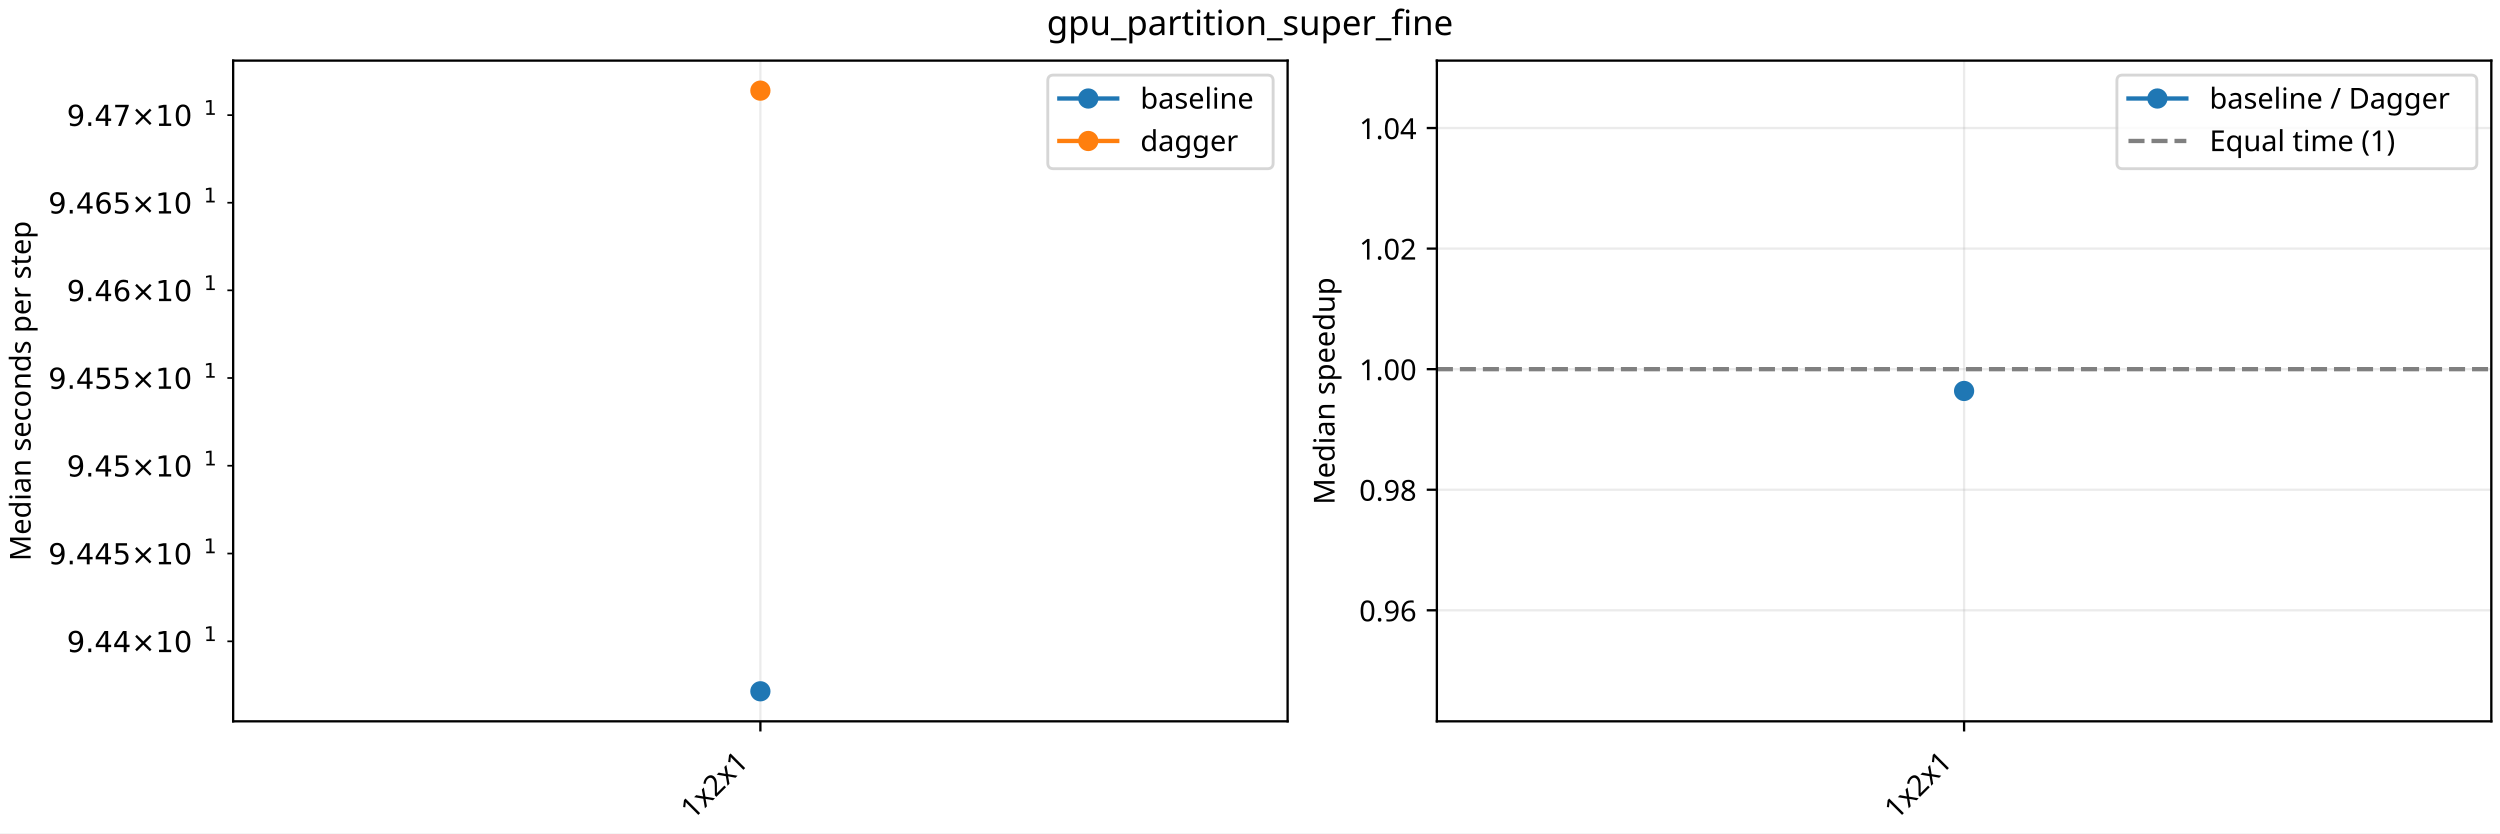
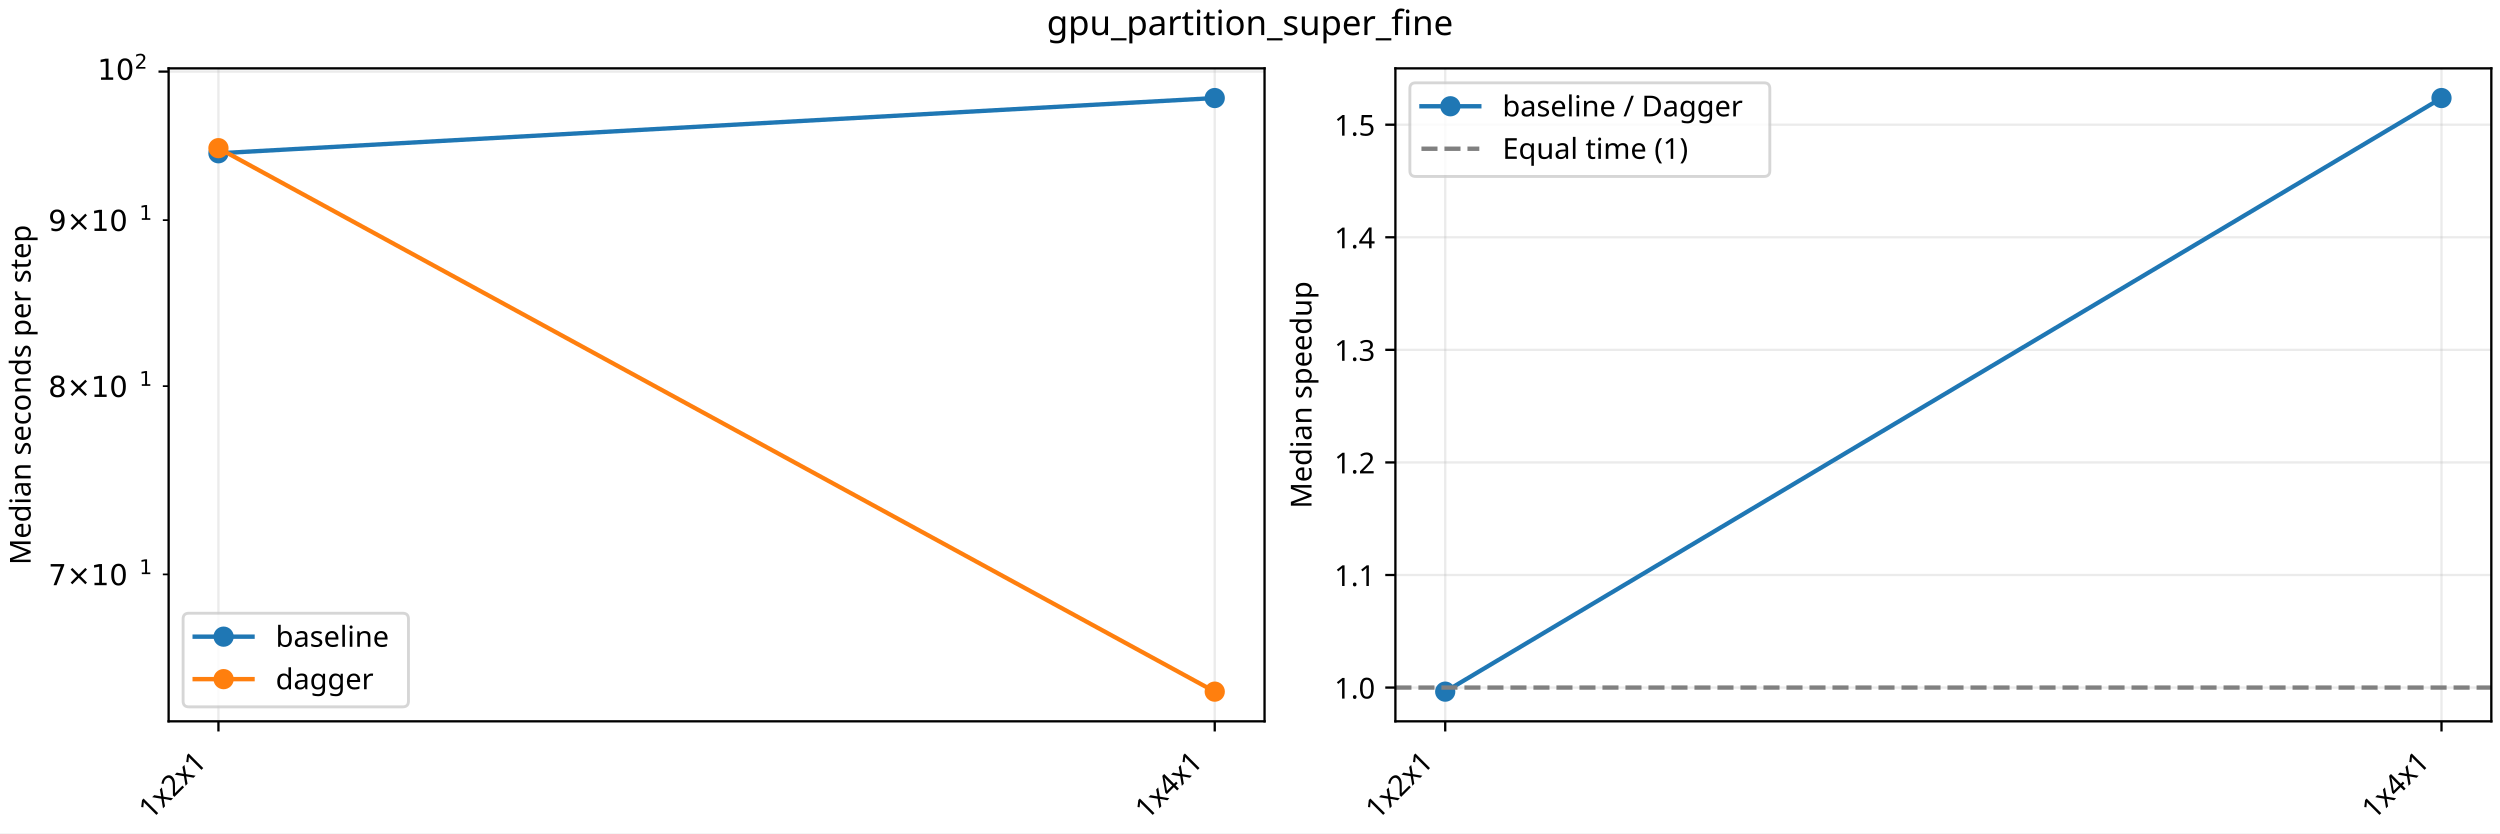
<svg xmlns="http://www.w3.org/2000/svg" xmlns:xlink="http://www.w3.org/1999/xlink" width="864pt" height="288pt" viewBox="0 0 864 288" version="1.1">
  <defs>
    <style type="text/css">*{stroke-linejoin: round; stroke-linecap: butt}</style>
  </defs>
  <g id="figure_1">
    <g id="patch_1">
      <path d="M 0 288  L 864 288  L 864 0  L 0 0  z " style="fill: #ffffff" />
    </g>
    <g id="axes_1">
      <g id="patch_2">
-         <path d="M 80.578 249.289  L 444.997 249.289  L 444.997 20.948  L 80.578 20.948  z " style="fill: #ffffff" />
+         <path d="M 58.278 249.289  L 437.028 249.289  L 437.028 23.627  L 58.278 23.627  z " style="fill: #ffffff" />
      </g>
      <g id="matplotlib.axis_1">
        <g id="xtick_1">
          <g id="line2d_1">
-             <path d="M 262.788 249.289  L 262.788 20.948  " clip-path="url(#p1291332b01)" style="fill: none; stroke: #b0b0b0; stroke-opacity: 0.25; stroke-width: 0.8; stroke-linecap: square" />
+             <path d="M 75.494 249.289  L 75.494 23.627  " clip-path="url(#p5e28f91657)" style="fill: none; stroke: #b0b0b0; stroke-opacity: 0.25; stroke-width: 0.8; stroke-linecap: square" />
          </g>
          <g id="line2d_2">
            <defs>
              <path id="m7992d7cc15" d="M 0 0  L 0 3.5  " style="stroke: #000000; stroke-width: 0.8" />
            </defs>
            <g>
-               <use xlink:href="#m7992d7cc15" x="262.788" y="249.289" style="stroke: #000000; stroke-width: 0.8" />
+               <use xlink:href="#m7992d7cc15" x="75.494" y="249.289" style="stroke: #000000; stroke-width: 0.8" />
            </g>
          </g>
          <g id="text_1">
-             <text style="font: 10px 'sans-serif'" transform="translate(239.4499 283.5292)rotate(-45)">1x2x1</text>
+             <text style="font: 10px 'sans-serif'" transform="translate(52.15644 283.5292)rotate(-45)">1x2x1</text>
+           </g>
+         </g>
+         <g id="xtick_2">
+           <g id="line2d_3">
+             <path d="M 419.813 249.289  L 419.813 23.627  " clip-path="url(#p5e28f91657)" style="fill: none; stroke: #b0b0b0; stroke-opacity: 0.25; stroke-width: 0.8; stroke-linecap: square" />
+           </g>
+           <g id="line2d_4">
+             <g>
+               <use xlink:href="#m7992d7cc15" x="419.813" y="249.289" style="stroke: #000000; stroke-width: 0.8" />
+             </g>
+           </g>
+           <g id="text_2">
+             <text style="font: 10px 'sans-serif'" transform="translate(396.4747 283.5292)rotate(-45)">1x4x1</text>
          </g>
        </g>
      </g>
      <g id="matplotlib.axis_2">
        <g id="ytick_1">
-           <g id="line2d_3">
+           <g id="line2d_5">
+             <path d="M 58.278 24.748  L 437.028 24.748  " clip-path="url(#p5e28f91657)" style="fill: none; stroke: #b0b0b0; stroke-opacity: 0.25; stroke-width: 0.8; stroke-linecap: square" />
+           </g>
+           <g id="line2d_6">
+             <defs>
+               <path id="m64ae211dc8" d="M 0 0  L -3.5 0  " style="stroke: #000000; stroke-width: 0.8" />
+             </defs>
+             <g>
+               <use xlink:href="#m64ae211dc8" x="58.278" y="24.748" style="stroke: #000000; stroke-width: 0.8" />
+             </g>
+           </g>
+           <g id="text_3">
+             <g transform="translate(33.67836 28.54675)">
+               <text>
+                 <tspan style="font: 10px 'DejaVu Sans'" x="0 6.362" y="-0.977">10</tspan>
+                 <tspan style="font: 7px 'DejaVu Sans'" x="12.82" y="-4.805">2</tspan>
+               </text>
+             </g>
+           </g>
+         </g>
+         <g id="ytick_2">
+           <g id="line2d_7">
            <defs>
              <path id="m90f5dd4096" d="M 0 0  L -2 0  " style="stroke: #000000; stroke-width: 0.6" />
            </defs>
            <g>
-               <use xlink:href="#m90f5dd4096" x="80.578" y="221.64" style="stroke: #000000; stroke-width: 0.6" />
-             </g>
-           </g>
-           <g id="text_2">
-             <g transform="translate(23.07837 225.4396)">
+               <use xlink:href="#m90f5dd4096" x="58.278" y="198.503" style="stroke: #000000; stroke-width: 0.6" />
+             </g>
+           </g>
+           <g id="text_4">
+             <g transform="translate(16.67836 202.3018)">
              <text>
-                 <tspan style="font: 10px 'DejaVu Sans'" x="0 6.362 9.541 15.903 24.214 34.541 40.903" y="-0.064">9.44×10</tspan>
-                 <tspan style="font: 7px 'DejaVu Sans'" x="47.361" y="-3.892">1</tspan>
+                 <tspan style="font: 10px 'DejaVu Sans'" x="0 8.311 18.638 25" y="-0.064">7×10</tspan>
+                 <tspan style="font: 7px 'DejaVu Sans'" x="31.458" y="-3.892">1</tspan>
              </text>
            </g>
          </g>
        </g>
-         <g id="ytick_2">
-           <g id="line2d_4">
-             <g>
-               <use xlink:href="#m90f5dd4096" x="80.578" y="191.291" style="stroke: #000000; stroke-width: 0.6" />
-             </g>
-           </g>
-           <g id="text_3">
-             <g transform="translate(16.67836 195.0902)">
+         <g id="ytick_3">
+           <g id="line2d_8">
+             <g>
+               <use xlink:href="#m90f5dd4096" x="58.278" y="133.452" style="stroke: #000000; stroke-width: 0.6" />
+             </g>
+           </g>
+           <g id="text_5">
+             <g transform="translate(16.67836 137.2517)">
              <text>
-                 <tspan style="font: 10px 'DejaVu Sans'" x="0 6.362 9.541 15.903 22.266 30.576 40.903 47.266" y="-0.064">9.445×10</tspan>
-                 <tspan style="font: 7px 'DejaVu Sans'" x="53.724" y="-3.892">1</tspan>
+                 <tspan style="font: 10px 'DejaVu Sans'" x="0 8.311 18.638 25" y="-0.064">8×10</tspan>
+                 <tspan style="font: 7px 'DejaVu Sans'" x="31.458" y="-3.892">1</tspan>
              </text>
            </g>
          </g>
        </g>
-         <g id="ytick_3">
-           <g id="line2d_5">
-             <g>
-               <use xlink:href="#m90f5dd4096" x="80.578" y="160.958" style="stroke: #000000; stroke-width: 0.6" />
-             </g>
-           </g>
-           <g id="text_4">
-             <g transform="translate(23.07837 164.7569)">
+         <g id="ytick_4">
+           <g id="line2d_9">
+             <g>
+               <use xlink:href="#m90f5dd4096" x="58.278" y="76.074" style="stroke: #000000; stroke-width: 0.6" />
+             </g>
+           </g>
+           <g id="text_6">
+             <g transform="translate(16.67836 79.87339)">
              <text>
-                 <tspan style="font: 10px 'DejaVu Sans'" x="0 6.362 9.541 15.903 24.214 34.541 40.903" y="-0.064">9.45×10</tspan>
-                 <tspan style="font: 7px 'DejaVu Sans'" x="47.361" y="-3.892">1</tspan>
+                 <tspan style="font: 10px 'DejaVu Sans'" x="0 8.311 18.638 25" y="-0.064">9×10</tspan>
+                 <tspan style="font: 7px 'DejaVu Sans'" x="31.458" y="-3.892">1</tspan>
              </text>
            </g>
          </g>
        </g>
-         <g id="ytick_4">
-           <g id="line2d_6">
-             <g>
-               <use xlink:href="#m90f5dd4096" x="80.578" y="130.64" style="stroke: #000000; stroke-width: 0.6" />
-             </g>
-           </g>
-           <g id="text_5">
-             <g transform="translate(16.67836 134.4397)">
-               <text>
-                 <tspan style="font: 10px 'DejaVu Sans'" x="0 6.362 9.541 15.903 22.266 30.576 40.903 47.266" y="-0.064">9.455×10</tspan>
-                 <tspan style="font: 7px 'DejaVu Sans'" x="53.724" y="-3.892">1</tspan>
-               </text>
-             </g>
-           </g>
-         </g>
-         <g id="ytick_5">
-           <g id="line2d_7">
-             <g>
-               <use xlink:href="#m90f5dd4096" x="80.578" y="100.339" style="stroke: #000000; stroke-width: 0.6" />
-             </g>
-           </g>
-           <g id="text_6">
-             <g transform="translate(23.07837 104.1384)">
-               <text>
-                 <tspan style="font: 10px 'DejaVu Sans'" x="0 6.362 9.541 15.903 24.214 34.541 40.903" y="-0.064">9.46×10</tspan>
-                 <tspan style="font: 7px 'DejaVu Sans'" x="47.361" y="-3.892">1</tspan>
-               </text>
-             </g>
-           </g>
-         </g>
-         <g id="ytick_6">
-           <g id="line2d_8">
-             <g>
-               <use xlink:href="#m90f5dd4096" x="80.578" y="70.054" style="stroke: #000000; stroke-width: 0.6" />
-             </g>
-           </g>
-           <g id="text_7">
-             <g transform="translate(16.67836 73.85319)">
-               <text>
-                 <tspan style="font: 10px 'DejaVu Sans'" x="0 6.362 9.541 15.903 22.266 30.576 40.903 47.266" y="-0.064">9.465×10</tspan>
-                 <tspan style="font: 7px 'DejaVu Sans'" x="53.724" y="-3.892">1</tspan>
-               </text>
-             </g>
-           </g>
-         </g>
-         <g id="ytick_7">
-           <g id="line2d_9">
-             <g>
-               <use xlink:href="#m90f5dd4096" x="80.578" y="39.785" style="stroke: #000000; stroke-width: 0.6" />
-             </g>
-           </g>
-           <g id="text_8">
-             <g transform="translate(23.07837 43.58396)">
-               <text>
-                 <tspan style="font: 10px 'DejaVu Sans'" x="0 6.362 9.541 15.903 24.214 34.541 40.903" y="-0.064">9.47×10</tspan>
-                 <tspan style="font: 7px 'DejaVu Sans'" x="47.361" y="-3.892">1</tspan>
-               </text>
-             </g>
-           </g>
-         </g>
-         <g id="text_9">
-           <text style="font: 10px 'sans-serif'; text-anchor: middle" x="10.599" y="135.119" transform="rotate(-90, 10.59868, 135.1186)">Median seconds per step</text>
+         <g id="text_7">
+           <text style="font: 10px 'sans-serif'; text-anchor: middle" x="10.599" y="136.458" transform="rotate(-90, 10.59868, 136.4578)">Median seconds per step</text>
        </g>
      </g>
      <g id="line2d_10">
-         <path d="M 262.788 238.91  " clip-path="url(#p1291332b01)" style="fill: none; stroke: #1f77b4; stroke-width: 1.5; stroke-linecap: square" />
+         <path d="M 75.494 52.968  L 419.813 33.884  " clip-path="url(#p5e28f91657)" style="fill: none; stroke: #1f77b4; stroke-width: 1.5; stroke-linecap: square" />
        <defs>
          <path id="m6f8f8257da" d="M 0 3  C 0.796 3 1.559 2.684 2.121 2.121  C 2.684 1.559 3 0.796 3 0  C 3 -0.796 2.684 -1.559 2.121 -2.121  C 1.559 -2.684 0.796 -3 0 -3  C -0.796 -3 -1.559 -2.684 -2.121 -2.121  C -2.684 -1.559 -3 -0.796 -3 0  C -3 0.796 -2.684 1.559 -2.121 2.121  C -1.559 2.684 -0.796 3 0 3  z " style="stroke: #1f77b4" />
        </defs>
-         <g clip-path="url(#p1291332b01)">
-           <use xlink:href="#m6f8f8257da" x="262.788" y="238.91" style="fill: #1f77b4; stroke: #1f77b4" />
+         <g clip-path="url(#p5e28f91657)">
+           <use xlink:href="#m6f8f8257da" x="75.494" y="52.968" style="fill: #1f77b4; stroke: #1f77b4" />
+           <use xlink:href="#m6f8f8257da" x="419.813" y="33.884" style="fill: #1f77b4; stroke: #1f77b4" />
        </g>
      </g>
      <g id="line2d_11">
-         <path d="M 262.788 31.327  " clip-path="url(#p1291332b01)" style="fill: none; stroke: #ff7f0e; stroke-width: 1.5; stroke-linecap: square" />
+         <path d="M 75.494 51.204  L 419.813 239.032  " clip-path="url(#p5e28f91657)" style="fill: none; stroke: #ff7f0e; stroke-width: 1.5; stroke-linecap: square" />
        <defs>
          <path id="md2d7e3742d" d="M 0 3  C 0.796 3 1.559 2.684 2.121 2.121  C 2.684 1.559 3 0.796 3 0  C 3 -0.796 2.684 -1.559 2.121 -2.121  C 1.559 -2.684 0.796 -3 0 -3  C -0.796 -3 -1.559 -2.684 -2.121 -2.121  C -2.684 -1.559 -3 -0.796 -3 0  C -3 0.796 -2.684 1.559 -2.121 2.121  C -1.559 2.684 -0.796 3 0 3  z " style="stroke: #ff7f0e" />
        </defs>
-         <g clip-path="url(#p1291332b01)">
-           <use xlink:href="#md2d7e3742d" x="262.788" y="31.327" style="fill: #ff7f0e; stroke: #ff7f0e" />
+         <g clip-path="url(#p5e28f91657)">
+           <use xlink:href="#md2d7e3742d" x="75.494" y="51.204" style="fill: #ff7f0e; stroke: #ff7f0e" />
+           <use xlink:href="#md2d7e3742d" x="419.813" y="239.032" style="fill: #ff7f0e; stroke: #ff7f0e" />
        </g>
      </g>
      <g id="patch_3">
-         <path d="M 80.578 249.289  L 80.578 20.948  " style="fill: none; stroke: #000000; stroke-width: 0.8; stroke-linejoin: miter; stroke-linecap: square" />
+         <path d="M 58.278 249.289  L 58.278 23.627  " style="fill: none; stroke: #000000; stroke-width: 0.8; stroke-linejoin: miter; stroke-linecap: square" />
      </g>
      <g id="patch_4">
-         <path d="M 444.997 249.289  L 444.997 20.948  " style="fill: none; stroke: #000000; stroke-width: 0.8; stroke-linejoin: miter; stroke-linecap: square" />
+         <path d="M 437.028 249.289  L 437.028 23.627  " style="fill: none; stroke: #000000; stroke-width: 0.8; stroke-linejoin: miter; stroke-linecap: square" />
      </g>
      <g id="patch_5">
-         <path d="M 80.578 249.289  L 444.997 249.289  " style="fill: none; stroke: #000000; stroke-width: 0.8; stroke-linejoin: miter; stroke-linecap: square" />
+         <path d="M 58.278 249.289  L 437.028 249.289  " style="fill: none; stroke: #000000; stroke-width: 0.8; stroke-linejoin: miter; stroke-linecap: square" />
      </g>
      <g id="patch_6">
-         <path d="M 80.578 20.948  L 444.997 20.948  " style="fill: none; stroke: #000000; stroke-width: 0.8; stroke-linejoin: miter; stroke-linecap: square" />
+         <path d="M 58.278 23.627  L 437.028 23.627  " style="fill: none; stroke: #000000; stroke-width: 0.8; stroke-linejoin: miter; stroke-linecap: square" />
      </g>
      <g id="legend_1">
        <g id="patch_7">
-           <path d="M 364.111 58.304  L 437.997 58.304  Q 439.997 58.304 439.997 56.304  L 439.997 27.948  Q 439.997 25.948 437.997 25.948  L 364.111 25.948  Q 362.111 25.948 362.111 27.948  L 362.111 56.304  Q 362.111 58.304 364.111 58.304  z " style="fill: #ffffff; opacity: 0.8; stroke: #cccccc; stroke-linejoin: miter" />
+           <path d="M 65.278 244.289  L 139.164 244.289  Q 141.164 244.289 141.164 242.289  L 141.164 213.933  Q 141.164 211.933 139.164 211.933  L 65.278 211.933  Q 63.278 211.933 63.278 213.933  L 63.278 242.289  Q 63.278 244.289 65.278 244.289  z " style="fill: #ffffff; opacity: 0.8; stroke: #cccccc; stroke-linejoin: miter" />
        </g>
        <g id="line2d_12">
-           <path d="M 366.111 34.047  L 376.111 34.047  L 386.111 34.047  " style="fill: none; stroke: #1f77b4; stroke-width: 1.5; stroke-linecap: square" />
+           <path d="M 67.278 220.031  L 77.278 220.031  L 87.278 220.031  " style="fill: none; stroke: #1f77b4; stroke-width: 1.5; stroke-linecap: square" />
          <g>
-             <use xlink:href="#m6f8f8257da" x="376.111" y="34.047" style="fill: #1f77b4; stroke: #1f77b4" />
-           </g>
-         </g>
-         <g id="text_10">
-           <text style="font: 10px 'sans-serif'; text-anchor: start" x="394.111" y="37.547" transform="rotate(-0, 394.1112, 37.54666)">baseline</text>
+             <use xlink:href="#m6f8f8257da" x="77.278" y="220.031" style="fill: #1f77b4; stroke: #1f77b4" />
+           </g>
+         </g>
+         <g id="text_8">
+           <text style="font: 10px 'sans-serif'; text-anchor: start" x="95.278" y="223.531" transform="rotate(-0, 95.27836, 223.5312)">baseline</text>
        </g>
        <g id="line2d_13">
-           <path d="M 366.111 48.725  L 376.111 48.725  L 386.111 48.725  " style="fill: none; stroke: #ff7f0e; stroke-width: 1.5; stroke-linecap: square" />
+           <path d="M 67.278 234.709  L 77.278 234.709  L 87.278 234.709  " style="fill: none; stroke: #ff7f0e; stroke-width: 1.5; stroke-linecap: square" />
          <g>
-             <use xlink:href="#md2d7e3742d" x="376.111" y="48.725" style="fill: #ff7f0e; stroke: #ff7f0e" />
-           </g>
-         </g>
-         <g id="text_11">
-           <text style="font: 10px 'sans-serif'; text-anchor: start" x="394.111" y="52.225" transform="rotate(-0, 394.1112, 52.22478)">dagger</text>
+             <use xlink:href="#md2d7e3742d" x="77.278" y="234.709" style="fill: #ff7f0e; stroke: #ff7f0e" />
+           </g>
+         </g>
+         <g id="text_9">
+           <text style="font: 10px 'sans-serif'; text-anchor: start" x="95.278" y="238.209" transform="rotate(-0, 95.27836, 238.2093)">dagger</text>
        </g>
      </g>
    </g>
    <g id="axes_2">
      <g id="patch_8">
-         <path d="M 496.581 249.289  L 861 249.289  L 861 20.948  L 496.581 20.948  z " style="fill: #ffffff" />
+         <path d="M 482.25 249.289  L 861 249.289  L 861 23.627  L 482.25 23.627  z " style="fill: #ffffff" />
      </g>
      <g id="matplotlib.axis_3">
-         <g id="xtick_2">
+         <g id="xtick_3">
          <g id="line2d_14">
-             <path d="M 678.79 249.289  L 678.79 20.948  " clip-path="url(#p51a11c15b4)" style="fill: none; stroke: #b0b0b0; stroke-opacity: 0.25; stroke-width: 0.8; stroke-linecap: square" />
+             <path d="M 499.466 249.289  L 499.466 23.627  " clip-path="url(#p53d0dee837)" style="fill: none; stroke: #b0b0b0; stroke-opacity: 0.25; stroke-width: 0.8; stroke-linecap: square" />
          </g>
          <g id="line2d_15">
            <g>
-               <use xlink:href="#m7992d7cc15" x="678.79" y="249.289" style="stroke: #000000; stroke-width: 0.8" />
+               <use xlink:href="#m7992d7cc15" x="499.466" y="249.289" style="stroke: #000000; stroke-width: 0.8" />
+             </g>
+           </g>
+           <g id="text_10">
+             <text style="font: 10px 'sans-serif'" transform="translate(476.1278 283.5292)rotate(-45)">1x2x1</text>
+           </g>
+         </g>
+         <g id="xtick_4">
+           <g id="line2d_16">
+             <path d="M 843.784 249.289  L 843.784 23.627  " clip-path="url(#p53d0dee837)" style="fill: none; stroke: #b0b0b0; stroke-opacity: 0.25; stroke-width: 0.8; stroke-linecap: square" />
+           </g>
+           <g id="line2d_17">
+             <g>
+               <use xlink:href="#m7992d7cc15" x="843.784" y="249.289" style="stroke: #000000; stroke-width: 0.8" />
+             </g>
+           </g>
+           <g id="text_11">
+             <text style="font: 10px 'sans-serif'" transform="translate(820.446 283.5292)rotate(-45)">1x4x1</text>
+           </g>
+         </g>
+       </g>
+       <g id="matplotlib.axis_4">
+         <g id="ytick_5">
+           <g id="line2d_18">
+             <path d="M 482.25 237.625  L 861 237.625  " clip-path="url(#p53d0dee837)" style="fill: none; stroke: #b0b0b0; stroke-opacity: 0.25; stroke-width: 0.8; stroke-linecap: square" />
+           </g>
+           <g id="line2d_19">
+             <g>
+               <use xlink:href="#m64ae211dc8" x="482.25" y="237.625" style="stroke: #000000; stroke-width: 0.8" />
            </g>
          </g>
          <g id="text_12">
-             <text style="font: 10px 'sans-serif'" transform="translate(655.4525 283.5292)rotate(-45)">1x2x1</text>
-           </g>
-         </g>
-       </g>
-       <g id="matplotlib.axis_4">
+             <text style="font: 10px 'sans-serif'; text-anchor: end" x="475.25" y="241.424" transform="rotate(-0, 475.2497, 241.4243)">1.0</text>
+           </g>
+         </g>
+         <g id="ytick_6">
+           <g id="line2d_20">
+             <path d="M 482.25 198.718  L 861 198.718  " clip-path="url(#p53d0dee837)" style="fill: none; stroke: #b0b0b0; stroke-opacity: 0.25; stroke-width: 0.8; stroke-linecap: square" />
+           </g>
+           <g id="line2d_21">
+             <g>
+               <use xlink:href="#m64ae211dc8" x="482.25" y="198.718" style="stroke: #000000; stroke-width: 0.8" />
+             </g>
+           </g>
+           <g id="text_13">
+             <text style="font: 10px 'sans-serif'; text-anchor: end" x="475.25" y="202.517" transform="rotate(-0, 475.2497, 202.5172)">1.1</text>
+           </g>
+         </g>
+         <g id="ytick_7">
+           <g id="line2d_22">
+             <path d="M 482.25 159.811  L 861 159.811  " clip-path="url(#p53d0dee837)" style="fill: none; stroke: #b0b0b0; stroke-opacity: 0.25; stroke-width: 0.8; stroke-linecap: square" />
+           </g>
+           <g id="line2d_23">
+             <g>
+               <use xlink:href="#m64ae211dc8" x="482.25" y="159.811" style="stroke: #000000; stroke-width: 0.8" />
+             </g>
+           </g>
+           <g id="text_14">
+             <text style="font: 10px 'sans-serif'; text-anchor: end" x="475.25" y="163.61" transform="rotate(-0, 475.2497, 163.6101)">1.2</text>
+           </g>
+         </g>
        <g id="ytick_8">
-           <g id="line2d_16">
-             <path d="M 496.581 210.921  L 861 210.921  " clip-path="url(#p51a11c15b4)" style="fill: none; stroke: #b0b0b0; stroke-opacity: 0.25; stroke-width: 0.8; stroke-linecap: square" />
-           </g>
-           <g id="line2d_17">
-             <defs>
-               <path id="m64ae211dc8" d="M 0 0  L -3.5 0  " style="stroke: #000000; stroke-width: 0.8" />
-             </defs>
-             <g>
-               <use xlink:href="#m64ae211dc8" x="496.581" y="210.921" style="stroke: #000000; stroke-width: 0.8" />
-             </g>
-           </g>
-           <g id="text_13">
-             <text style="font: 10px 'sans-serif'; text-anchor: end" x="489.581" y="214.72" transform="rotate(-0, 489.5809, 214.7203)">0.96</text>
+           <g id="line2d_24">
+             <path d="M 482.25 120.904  L 861 120.904  " clip-path="url(#p53d0dee837)" style="fill: none; stroke: #b0b0b0; stroke-opacity: 0.25; stroke-width: 0.8; stroke-linecap: square" />
+           </g>
+           <g id="line2d_25">
+             <g>
+               <use xlink:href="#m64ae211dc8" x="482.25" y="120.904" style="stroke: #000000; stroke-width: 0.8" />
+             </g>
+           </g>
+           <g id="text_15">
+             <text style="font: 10px 'sans-serif'; text-anchor: end" x="475.25" y="124.703" transform="rotate(-0, 475.2497, 124.7031)">1.3</text>
          </g>
        </g>
        <g id="ytick_9">
-           <g id="line2d_18">
-             <path d="M 496.581 169.254  L 861 169.254  " clip-path="url(#p51a11c15b4)" style="fill: none; stroke: #b0b0b0; stroke-opacity: 0.25; stroke-width: 0.8; stroke-linecap: square" />
-           </g>
-           <g id="line2d_19">
-             <g>
-               <use xlink:href="#m64ae211dc8" x="496.581" y="169.254" style="stroke: #000000; stroke-width: 0.8" />
-             </g>
-           </g>
-           <g id="text_14">
-             <text style="font: 10px 'sans-serif'; text-anchor: end" x="489.581" y="173.053" transform="rotate(-0, 489.5809, 173.0531)">0.98</text>
+           <g id="line2d_26">
+             <path d="M 482.25 81.997  L 861 81.997  " clip-path="url(#p53d0dee837)" style="fill: none; stroke: #b0b0b0; stroke-opacity: 0.25; stroke-width: 0.8; stroke-linecap: square" />
+           </g>
+           <g id="line2d_27">
+             <g>
+               <use xlink:href="#m64ae211dc8" x="482.25" y="81.997" style="stroke: #000000; stroke-width: 0.8" />
+             </g>
+           </g>
+           <g id="text_16">
+             <text style="font: 10px 'sans-serif'; text-anchor: end" x="475.25" y="85.796" transform="rotate(-0, 475.2497, 85.79602)">1.4</text>
          </g>
        </g>
        <g id="ytick_10">
-           <g id="line2d_20">
-             <path d="M 496.581 127.587  L 861 127.587  " clip-path="url(#p51a11c15b4)" style="fill: none; stroke: #b0b0b0; stroke-opacity: 0.25; stroke-width: 0.8; stroke-linecap: square" />
-           </g>
-           <g id="line2d_21">
-             <g>
-               <use xlink:href="#m64ae211dc8" x="496.581" y="127.587" style="stroke: #000000; stroke-width: 0.8" />
-             </g>
-           </g>
-           <g id="text_15">
-             <text style="font: 10px 'sans-serif'; text-anchor: end" x="489.581" y="131.386" transform="rotate(-0, 489.5809, 131.386)">1.00</text>
-           </g>
-         </g>
-         <g id="ytick_11">
-           <g id="line2d_22">
-             <path d="M 496.581 85.92  L 861 85.92  " clip-path="url(#p51a11c15b4)" style="fill: none; stroke: #b0b0b0; stroke-opacity: 0.25; stroke-width: 0.8; stroke-linecap: square" />
-           </g>
-           <g id="line2d_23">
-             <g>
-               <use xlink:href="#m64ae211dc8" x="496.581" y="85.92" style="stroke: #000000; stroke-width: 0.8" />
-             </g>
-           </g>
-           <g id="text_16">
-             <text style="font: 10px 'sans-serif'; text-anchor: end" x="489.581" y="89.719" transform="rotate(-0, 489.5809, 89.71884)">1.02</text>
-           </g>
-         </g>
-         <g id="ytick_12">
-           <g id="line2d_24">
-             <path d="M 496.581 44.252  L 861 44.252  " clip-path="url(#p51a11c15b4)" style="fill: none; stroke: #b0b0b0; stroke-opacity: 0.25; stroke-width: 0.8; stroke-linecap: square" />
-           </g>
-           <g id="line2d_25">
-             <g>
-               <use xlink:href="#m64ae211dc8" x="496.581" y="44.252" style="stroke: #000000; stroke-width: 0.8" />
+           <g id="line2d_28">
+             <path d="M 482.25 43.09  L 861 43.09  " clip-path="url(#p53d0dee837)" style="fill: none; stroke: #b0b0b0; stroke-opacity: 0.25; stroke-width: 0.8; stroke-linecap: square" />
+           </g>
+           <g id="line2d_29">
+             <g>
+               <use xlink:href="#m64ae211dc8" x="482.25" y="43.09" style="stroke: #000000; stroke-width: 0.8" />
            </g>
          </g>
          <g id="text_17">
-             <text style="font: 10px 'sans-serif'; text-anchor: end" x="489.581" y="48.052" transform="rotate(-0, 489.5809, 48.0517)">1.04</text>
+             <text style="font: 10px 'sans-serif'; text-anchor: end" x="475.25" y="46.889" transform="rotate(-0, 475.2497, 46.88896)">1.5</text>
          </g>
        </g>
        <g id="text_18">
-           <text style="font: 10px 'sans-serif'; text-anchor: middle" x="461.236" y="135.119" transform="rotate(-90, 461.2356, 135.1186)">Median speedup</text>
-         </g>
-       </g>
-       <g id="line2d_26">
-         <path d="M 678.79 135.119  " clip-path="url(#p51a11c15b4)" style="fill: none; stroke: #1f77b4; stroke-width: 1.5; stroke-linecap: square" />
-         <g clip-path="url(#p51a11c15b4)">
-           <use xlink:href="#m6f8f8257da" x="678.79" y="135.119" style="fill: #1f77b4; stroke: #1f77b4" />
-         </g>
-       </g>
-       <g id="line2d_27">
-         <path d="M 496.581 127.587  L 861 127.587  " clip-path="url(#p51a11c15b4)" style="fill: none; stroke-dasharray: 5.55,2.4; stroke-dashoffset: 0; stroke: #808080; stroke-width: 1.5" />
+           <text style="font: 10px 'sans-serif'; text-anchor: middle" x="453.267" y="136.458" transform="rotate(-90, 453.2669, 136.4578)">Median speedup</text>
+         </g>
+       </g>
+       <g id="line2d_30">
+         <path d="M 499.466 239.032  L 843.784 33.884  " clip-path="url(#p53d0dee837)" style="fill: none; stroke: #1f77b4; stroke-width: 1.5; stroke-linecap: square" />
+         <g clip-path="url(#p53d0dee837)">
+           <use xlink:href="#m6f8f8257da" x="499.466" y="239.032" style="fill: #1f77b4; stroke: #1f77b4" />
+           <use xlink:href="#m6f8f8257da" x="843.784" y="33.884" style="fill: #1f77b4; stroke: #1f77b4" />
+         </g>
+       </g>
+       <g id="line2d_31">
+         <path d="M 482.25 237.625  L 861 237.625  " clip-path="url(#p53d0dee837)" style="fill: none; stroke-dasharray: 5.55,2.4; stroke-dashoffset: 0; stroke: #808080; stroke-width: 1.5" />
      </g>
      <g id="patch_9">
-         <path d="M 496.581 249.289  L 496.581 20.948  " style="fill: none; stroke: #000000; stroke-width: 0.8; stroke-linejoin: miter; stroke-linecap: square" />
+         <path d="M 482.25 249.289  L 482.25 23.627  " style="fill: none; stroke: #000000; stroke-width: 0.8; stroke-linejoin: miter; stroke-linecap: square" />
      </g>
      <g id="patch_10">
-         <path d="M 861 249.289  L 861 20.948  " style="fill: none; stroke: #000000; stroke-width: 0.8; stroke-linejoin: miter; stroke-linecap: square" />
+         <path d="M 861 249.289  L 861 23.627  " style="fill: none; stroke: #000000; stroke-width: 0.8; stroke-linejoin: miter; stroke-linecap: square" />
      </g>
      <g id="patch_11">
-         <path d="M 496.581 249.289  L 861 249.289  " style="fill: none; stroke: #000000; stroke-width: 0.8; stroke-linejoin: miter; stroke-linecap: square" />
+         <path d="M 482.25 249.289  L 861 249.289  " style="fill: none; stroke: #000000; stroke-width: 0.8; stroke-linejoin: miter; stroke-linecap: square" />
      </g>
      <g id="patch_12">
-         <path d="M 496.581 20.948  L 861 20.948  " style="fill: none; stroke: #000000; stroke-width: 0.8; stroke-linejoin: miter; stroke-linecap: square" />
+         <path d="M 482.25 23.627  L 861 23.627  " style="fill: none; stroke: #000000; stroke-width: 0.8; stroke-linejoin: miter; stroke-linecap: square" />
      </g>
      <g id="legend_2">
        <g id="patch_13">
-           <path d="M 733.6 58.304  L 854 58.304  Q 856 58.304 856 56.304  L 856 27.948  Q 856 25.948 854 25.948  L 733.6 25.948  Q 731.6 25.948 731.6 27.948  L 731.6 56.304  Q 731.6 58.304 733.6 58.304  z " style="fill: #ffffff; opacity: 0.8; stroke: #cccccc; stroke-linejoin: miter" />
-         </g>
-         <g id="line2d_28">
-           <path d="M 735.6 34.047  L 745.6 34.047  L 755.6 34.047  " style="fill: none; stroke: #1f77b4; stroke-width: 1.5; stroke-linecap: square" />
+           <path d="M 489.25 60.983  L 609.65 60.983  Q 611.65 60.983 611.65 58.983  L 611.65 30.627  Q 611.65 28.627 609.65 28.627  L 489.25 28.627  Q 487.25 28.627 487.25 30.627  L 487.25 58.983  Q 487.25 60.983 489.25 60.983  z " style="fill: #ffffff; opacity: 0.8; stroke: #cccccc; stroke-linejoin: miter" />
+         </g>
+         <g id="line2d_32">
+           <path d="M 491.25 36.725  L 501.25 36.725  L 511.25 36.725  " style="fill: none; stroke: #1f77b4; stroke-width: 1.5; stroke-linecap: square" />
          <g>
-             <use xlink:href="#m6f8f8257da" x="745.6" y="34.047" style="fill: #1f77b4; stroke: #1f77b4" />
+             <use xlink:href="#m6f8f8257da" x="501.25" y="36.725" style="fill: #1f77b4; stroke: #1f77b4" />
          </g>
        </g>
        <g id="text_19">
-           <text style="font: 10px 'sans-serif'; text-anchor: start" x="763.6" y="37.547" transform="rotate(-0, 763.5998, 37.54666)">baseline / Dagger</text>
-         </g>
-         <g id="line2d_29">
-           <path d="M 735.6 48.725  L 745.6 48.725  L 755.6 48.725  " style="fill: none; stroke-dasharray: 5.55,2.4; stroke-dashoffset: 0; stroke: #808080; stroke-width: 1.5" />
+           <text style="font: 10px 'sans-serif'; text-anchor: start" x="519.25" y="40.225" transform="rotate(-0, 519.2497, 40.22497)">baseline / Dagger</text>
+         </g>
+         <g id="line2d_33">
+           <path d="M 491.25 51.403  L 501.25 51.403  L 511.25 51.403  " style="fill: none; stroke-dasharray: 5.55,2.4; stroke-dashoffset: 0; stroke: #808080; stroke-width: 1.5" />
        </g>
        <g id="text_20">
-           <text style="font: 10px 'sans-serif'; text-anchor: start" x="763.6" y="52.225" transform="rotate(-0, 763.5998, 52.22478)">Equal time (1)</text>
+           <text style="font: 10px 'sans-serif'; text-anchor: start" x="519.25" y="54.903" transform="rotate(-0, 519.2497, 54.9031)">Equal time (1)</text>
        </g>
      </g>
    </g>
    <g id="text_21">
      <text style="font: 12px 'sans-serif'; text-anchor: middle" x="432" y="12.118" transform="rotate(-0, 432, 12.11837)">gpu_partition_super_fine</text>
    </g>
  </g>
  <defs>
-     <clipPath id="p1291332b01">
-       <rect x="80.578" y="20.948" width="364.419" height="228.341" />
+     <clipPath id="p5e28f91657">
+       <rect x="58.278" y="23.627" width="378.75" height="225.662" />
    </clipPath>
-     <clipPath id="p51a11c15b4">
-       <rect x="496.581" y="20.948" width="364.419" height="228.341" />
+     <clipPath id="p53d0dee837">
+       <rect x="482.25" y="23.627" width="378.75" height="225.662" />
    </clipPath>
  </defs>
</svg>
